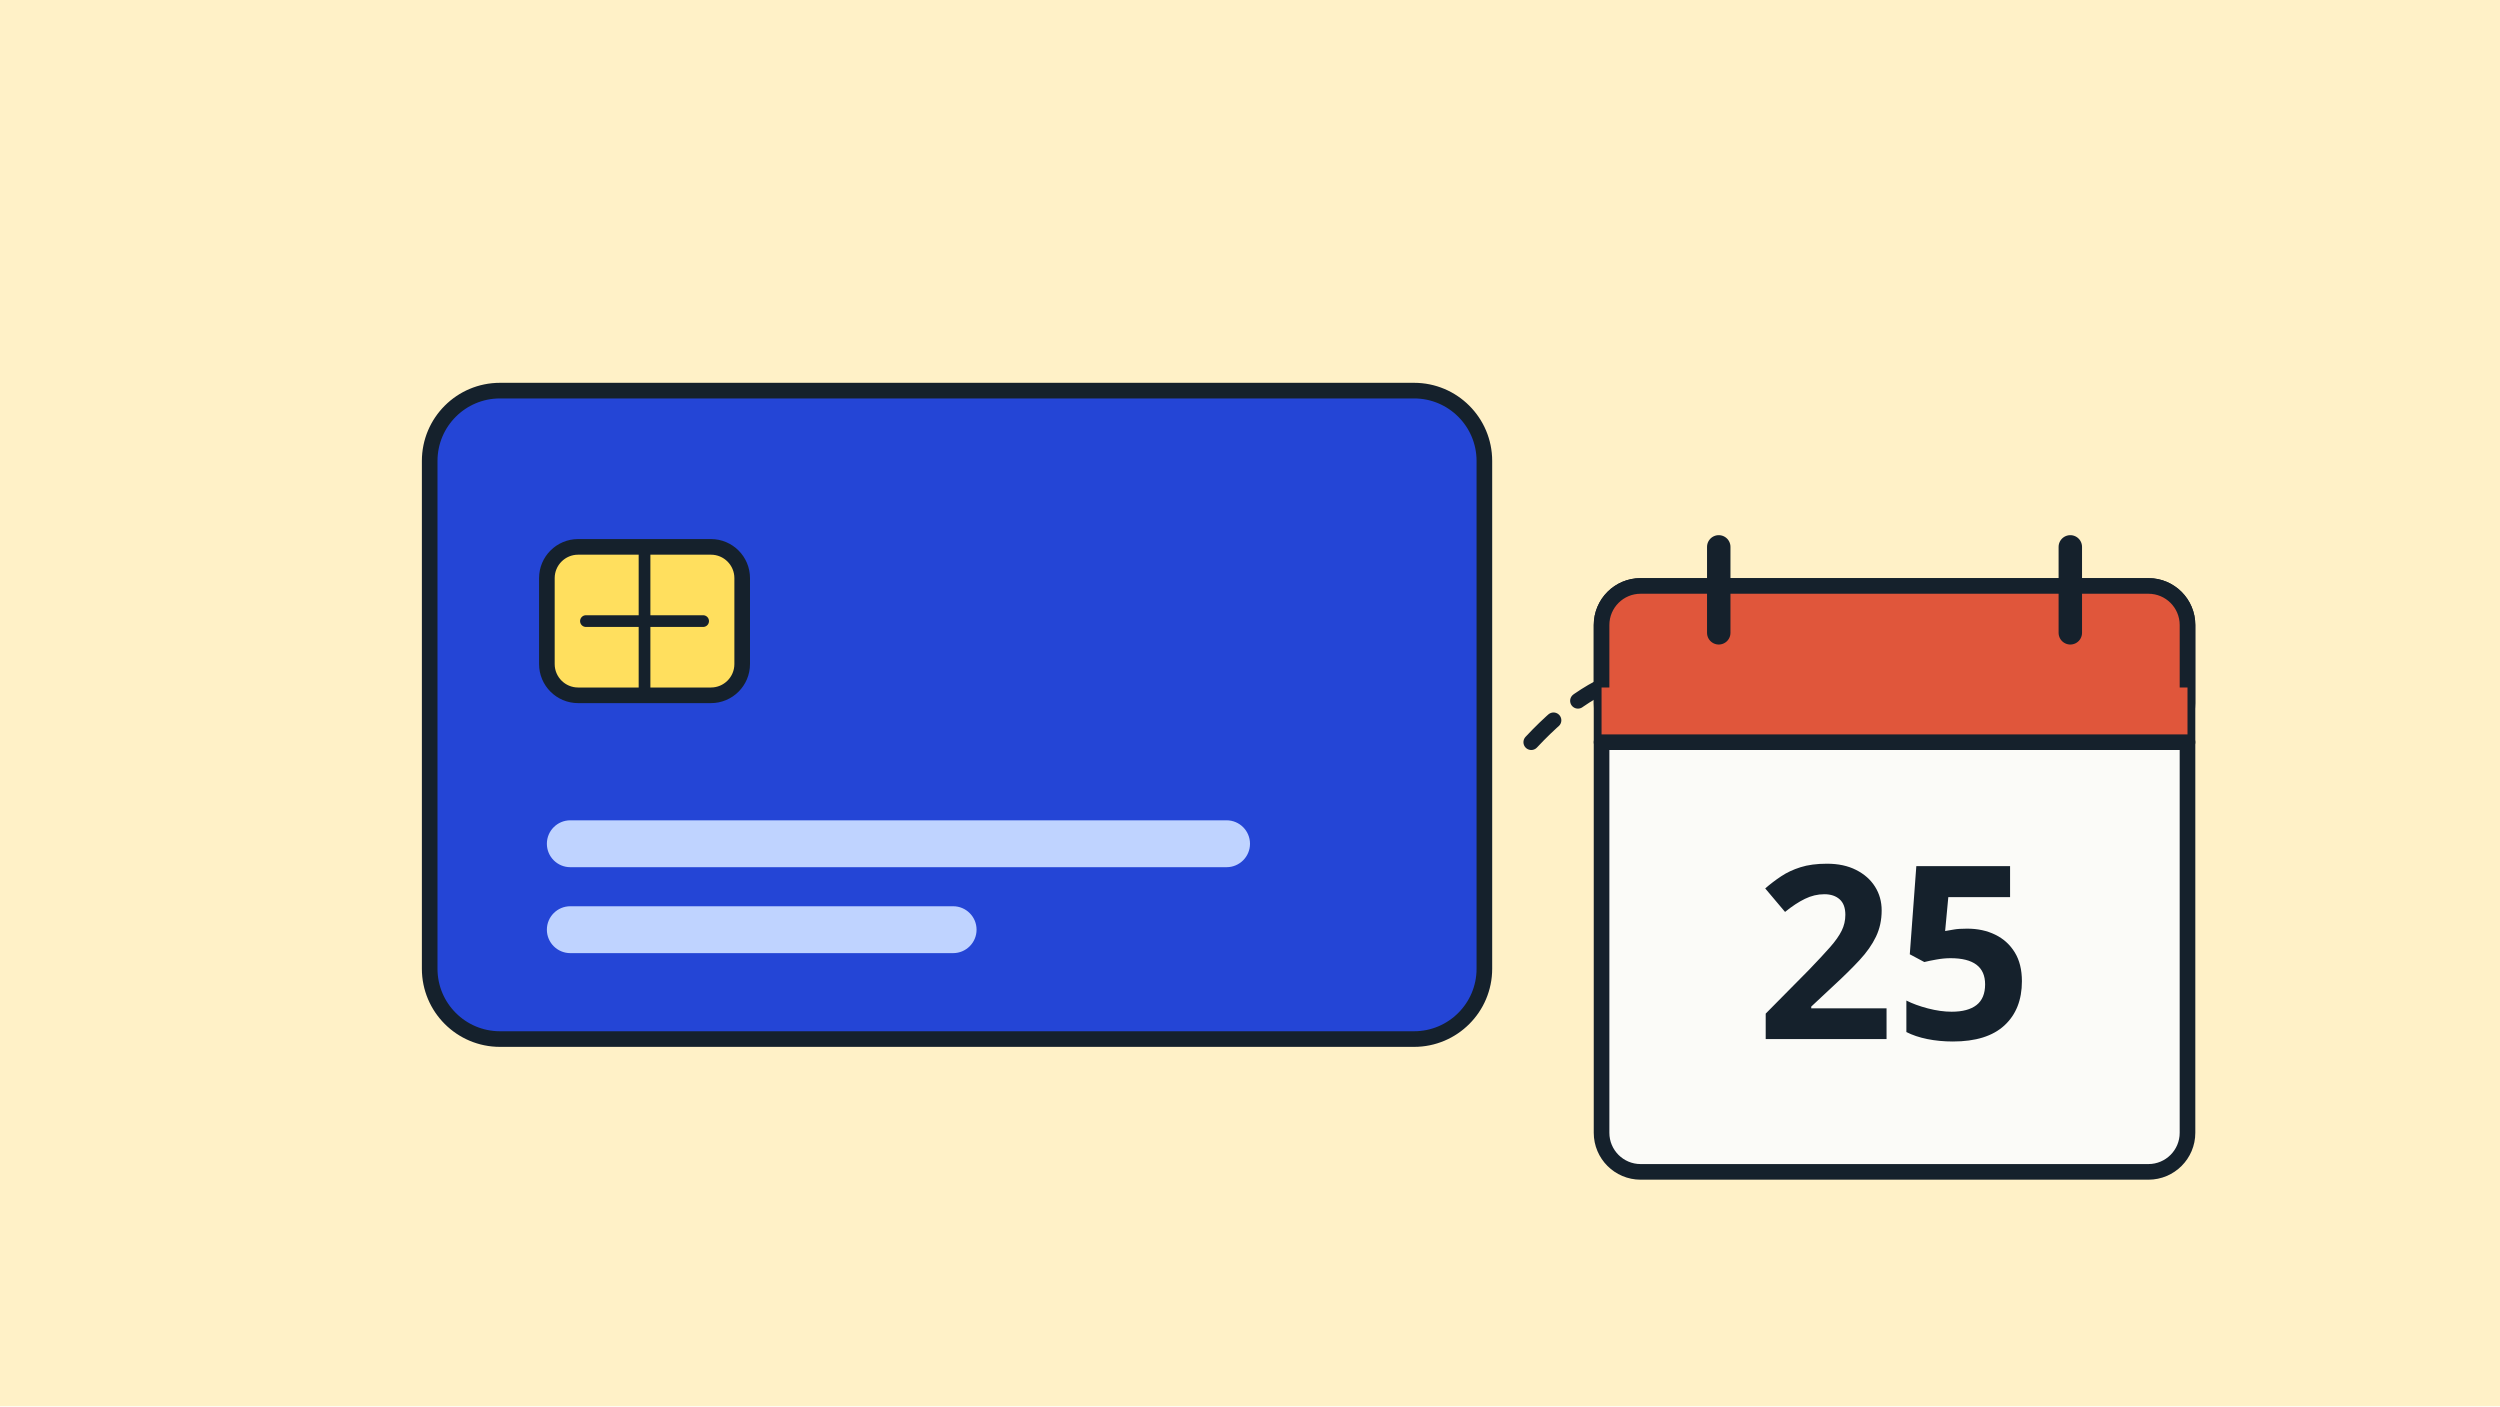
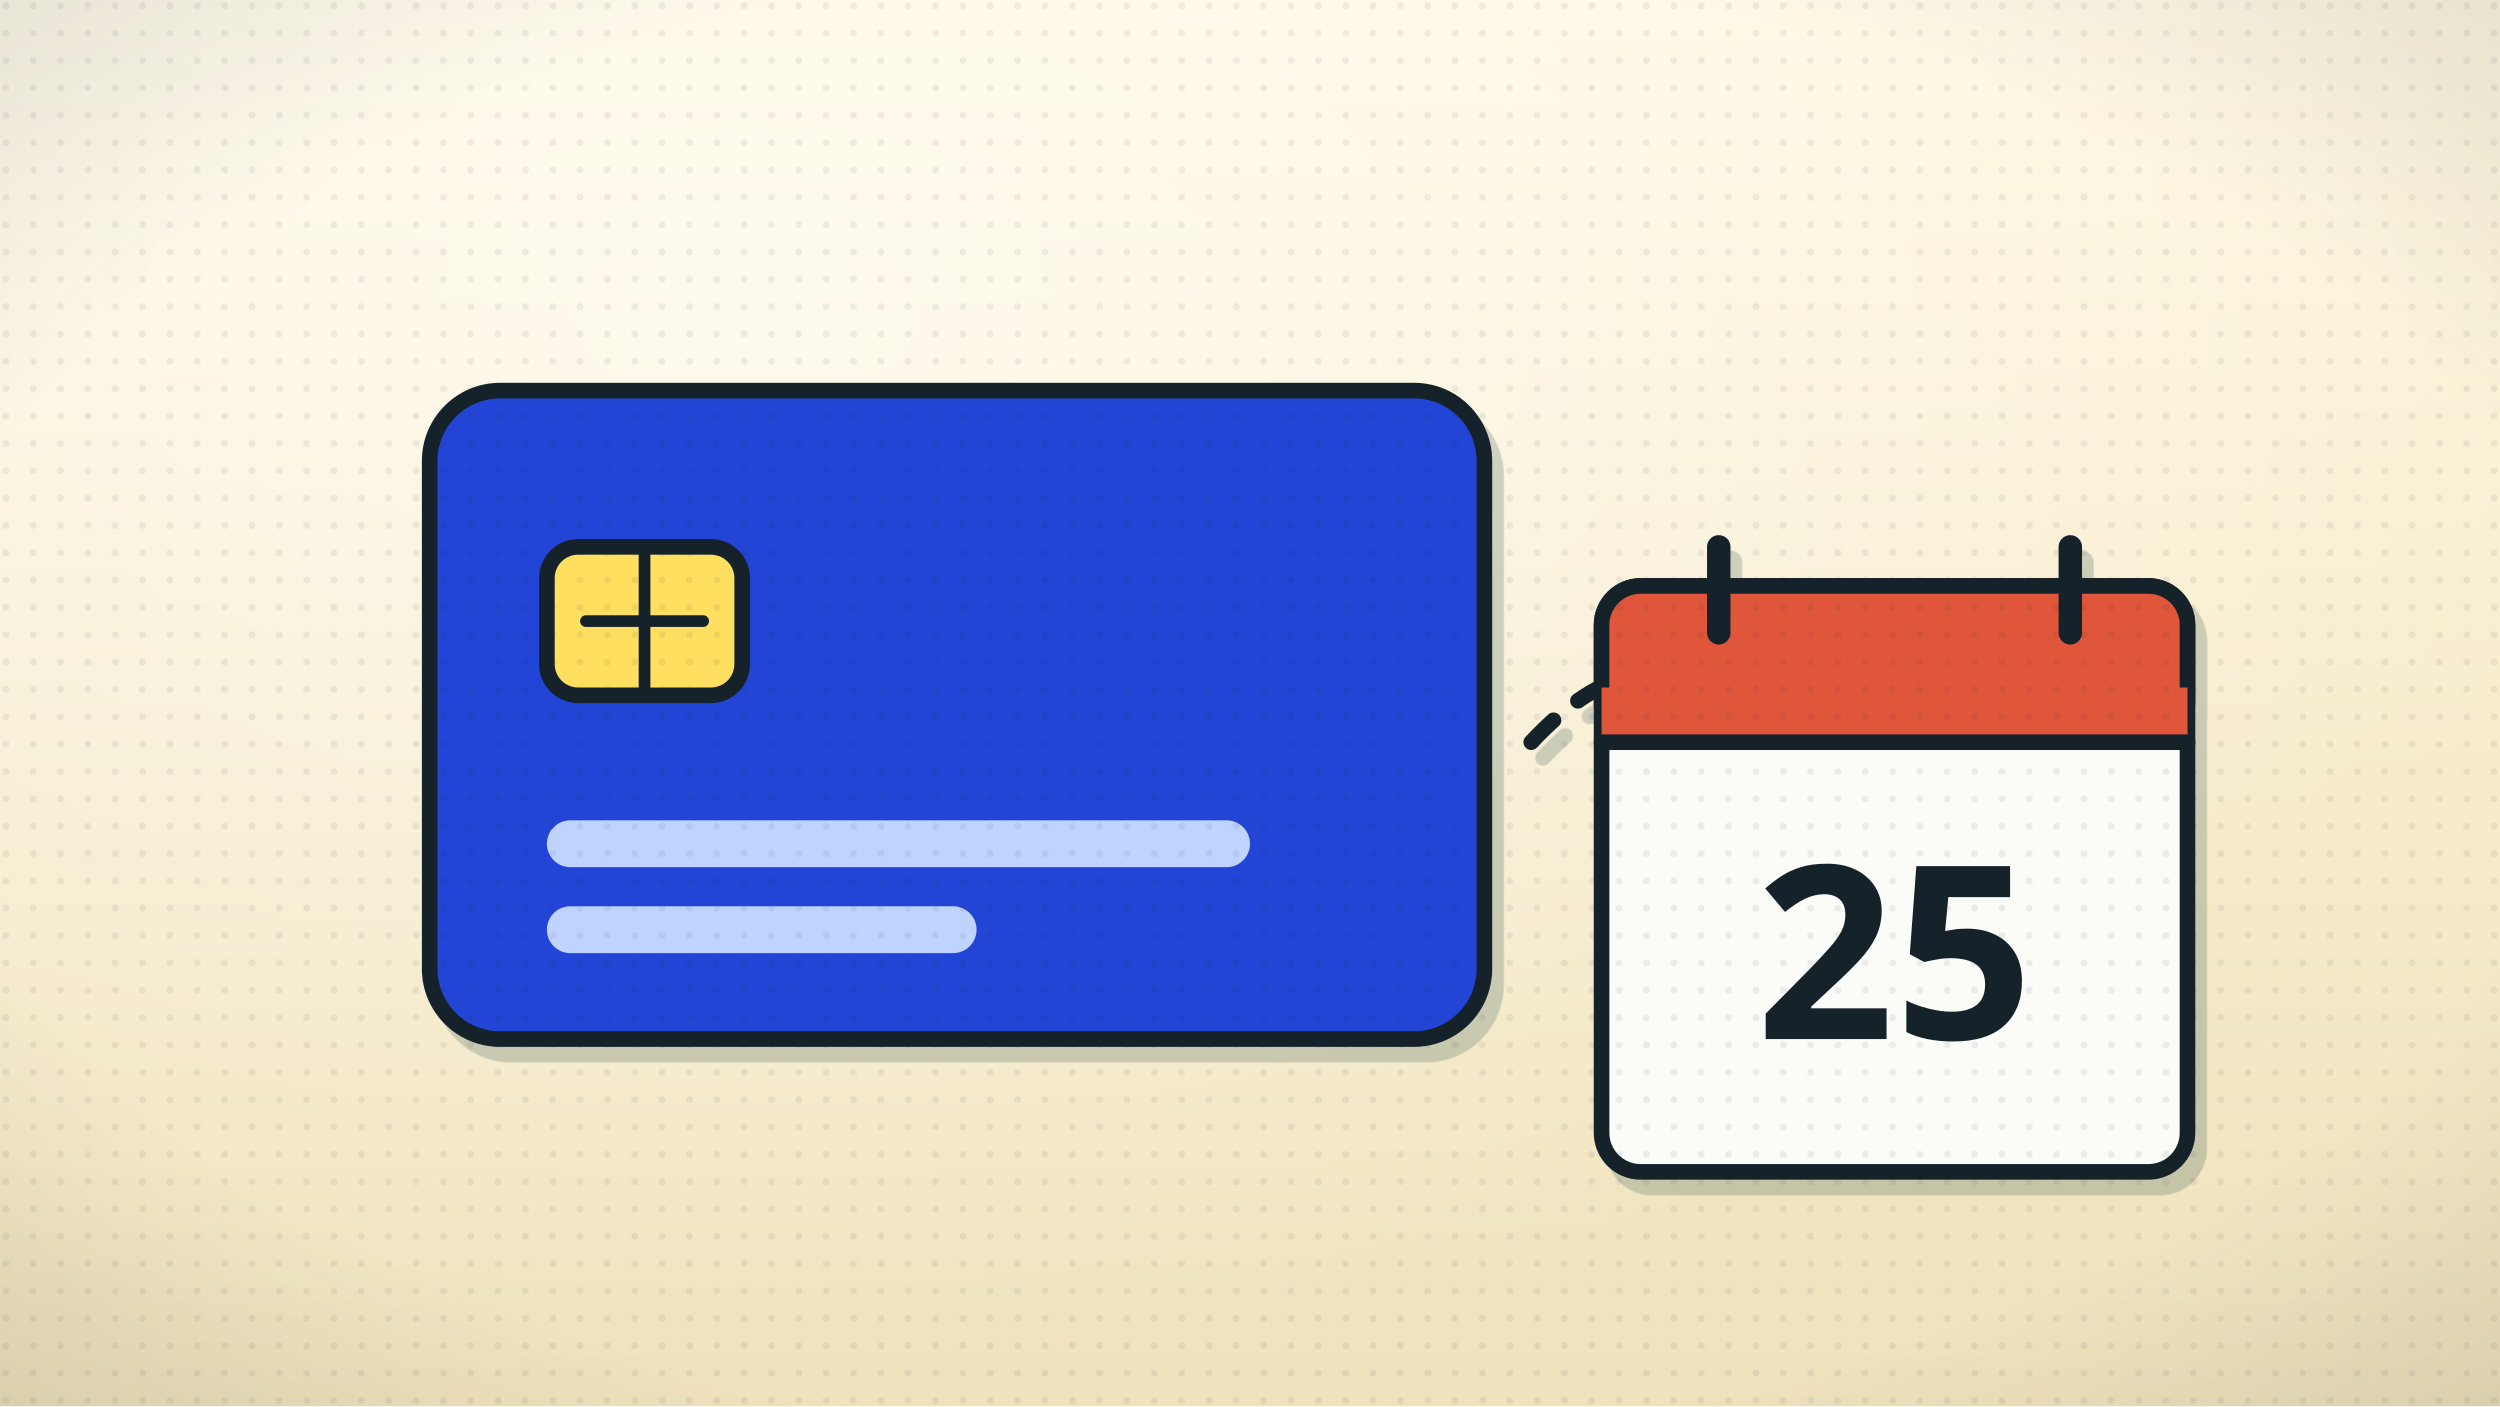
- <svg xmlns="http://www.w3.org/2000/svg" viewBox="0 0 640 360" role="img" aria-label="신용 카드와 갚는 날을 표시한 달력">
-   <rect width="640" height="360" fill="#FFF1C7" />
-   <g stroke="#15212C" stroke-width="4" stroke-linejoin="round" stroke-linecap="round">
-     <rect x="110" y="100" width="270" height="166" rx="18" fill="#2445D6" />
-     <rect x="140" y="140" width="50" height="38" rx="8" fill="#FFDF5E" />
-     <path d="M150 159 L180 159" fill="none" stroke-width="3" />
-     <path d="M165 140 L165 178" fill="none" stroke-width="3" />
-     <rect x="140" y="210" width="180" height="12" rx="6" fill="#BFD3FF" stroke="none" />
-     <rect x="140" y="232" width="110" height="12" rx="6" fill="#BFD3FF" stroke="none" />
-     <path d="M392 190 Q420 160 446 180" fill="none" stroke-width="4" stroke-dasharray="8 8" />
-     <rect x="410" y="150" width="150" height="150" rx="10" fill="#FBFBF8" />
-     <rect x="410" y="150" width="150" height="40" rx="10" fill="#E0563B" />
-     <rect x="410" y="176" width="150" height="14" rx="0" fill="#E0563B" stroke="none" />
-     <path d="M410 190 L560 190" fill="none" stroke-width="4" />
-     <text x="485" y="266" font-family="'Apple SD Gothic Neo','Malgun Gothic','Noto Sans KR',sans-serif" font-size="62" font-weight="900" fill="#15212C" stroke="none" text-anchor="middle">25</text>
-     <path d="M440 140 L440 162" fill="none" stroke-width="6" />
-     <path d="M530 140 L530 162" fill="none" stroke-width="6" />
+ <svg xmlns="http://www.w3.org/2000/svg" data-polished="1" viewBox="0 0 640 360" role="img" aria-label="신용 카드와 갚는 날을 표시한 달력">
+   <defs>
+     <linearGradient id="pbg" x1="0" y1="0" x2="0" y2="1">
+       <stop offset="0" stop-color="#fff7e0" />
+       <stop offset="1" stop-color="#efe2bc" />
+     </linearGradient>
+     <radialGradient id="pglow" cx="0.3" cy="0.22" r="0.75">
+       <stop offset="0" stop-color="#FFFFFF" stop-opacity=".55" />
+       <stop offset="1" stop-color="#FFFFFF" stop-opacity="0" />
+     </radialGradient>
+     <pattern id="pdot" width="7" height="7" patternUnits="userSpaceOnUse">
+       <circle cx="1.5" cy="1.5" r=".9" fill="#15212C" opacity=".07" />
+     </pattern>
+     <filter id="psh" x="-5%" y="-5%" width="115%" height="120%">
+       <feDropShadow dx="3" dy="4" stdDeviation="0" flood-color="#15212C" flood-opacity=".18" />
+     </filter>
+     <radialGradient id="pvig" cx="0.5" cy="0.5" r="0.75">
+       <stop offset=".7" stop-color="#15212C" stop-opacity="0" />
+       <stop offset="1" stop-color="#15212C" stop-opacity=".12" />
+     </radialGradient>
+   </defs>
+   <rect width="640" height="360" fill="url(#pbg)" />
+   <rect width="640" height="360" fill="url(#pglow)" />
+   <g filter="url(#psh)">
+     <g stroke="#15212C" stroke-width="4" stroke-linejoin="round" stroke-linecap="round">
+       <rect x="110" y="100" width="270" height="166" rx="18" fill="#2445D6" />
+       <rect x="140" y="140" width="50" height="38" rx="8" fill="#FFDF5E" />
+       <path d="M150 159 L180 159" fill="none" stroke-width="3" />
+       <path d="M165 140 L165 178" fill="none" stroke-width="3" />
+       <rect x="140" y="210" width="180" height="12" rx="6" fill="#BFD3FF" stroke="none" />
+       <rect x="140" y="232" width="110" height="12" rx="6" fill="#BFD3FF" stroke="none" />
+       <path d="M392 190 Q420 160 446 180" fill="none" stroke-width="4" stroke-dasharray="8 8" />
+       <rect x="410" y="150" width="150" height="150" rx="10" fill="#FBFBF8" />
+       <rect x="410" y="150" width="150" height="40" rx="10" fill="#E0563B" />
+       <rect x="410" y="176" width="150" height="14" rx="0" fill="#E0563B" stroke="none" />
+       <path d="M410 190 L560 190" fill="none" stroke-width="4" />
+       <text x="485" y="266" font-family="'Apple SD Gothic Neo','Malgun Gothic','Noto Sans KR',sans-serif" font-size="62" font-weight="900" fill="#15212C" stroke="none" text-anchor="middle">25</text>
+       <path d="M440 140 L440 162" fill="none" stroke-width="6" />
+       <path d="M530 140 L530 162" fill="none" stroke-width="6" />
+     </g>
  </g>
+   <rect width="640" height="360" fill="url(#pdot)" pointer-events="none" />
+   <rect width="640" height="360" fill="url(#pvig)" pointer-events="none" />
</svg>
